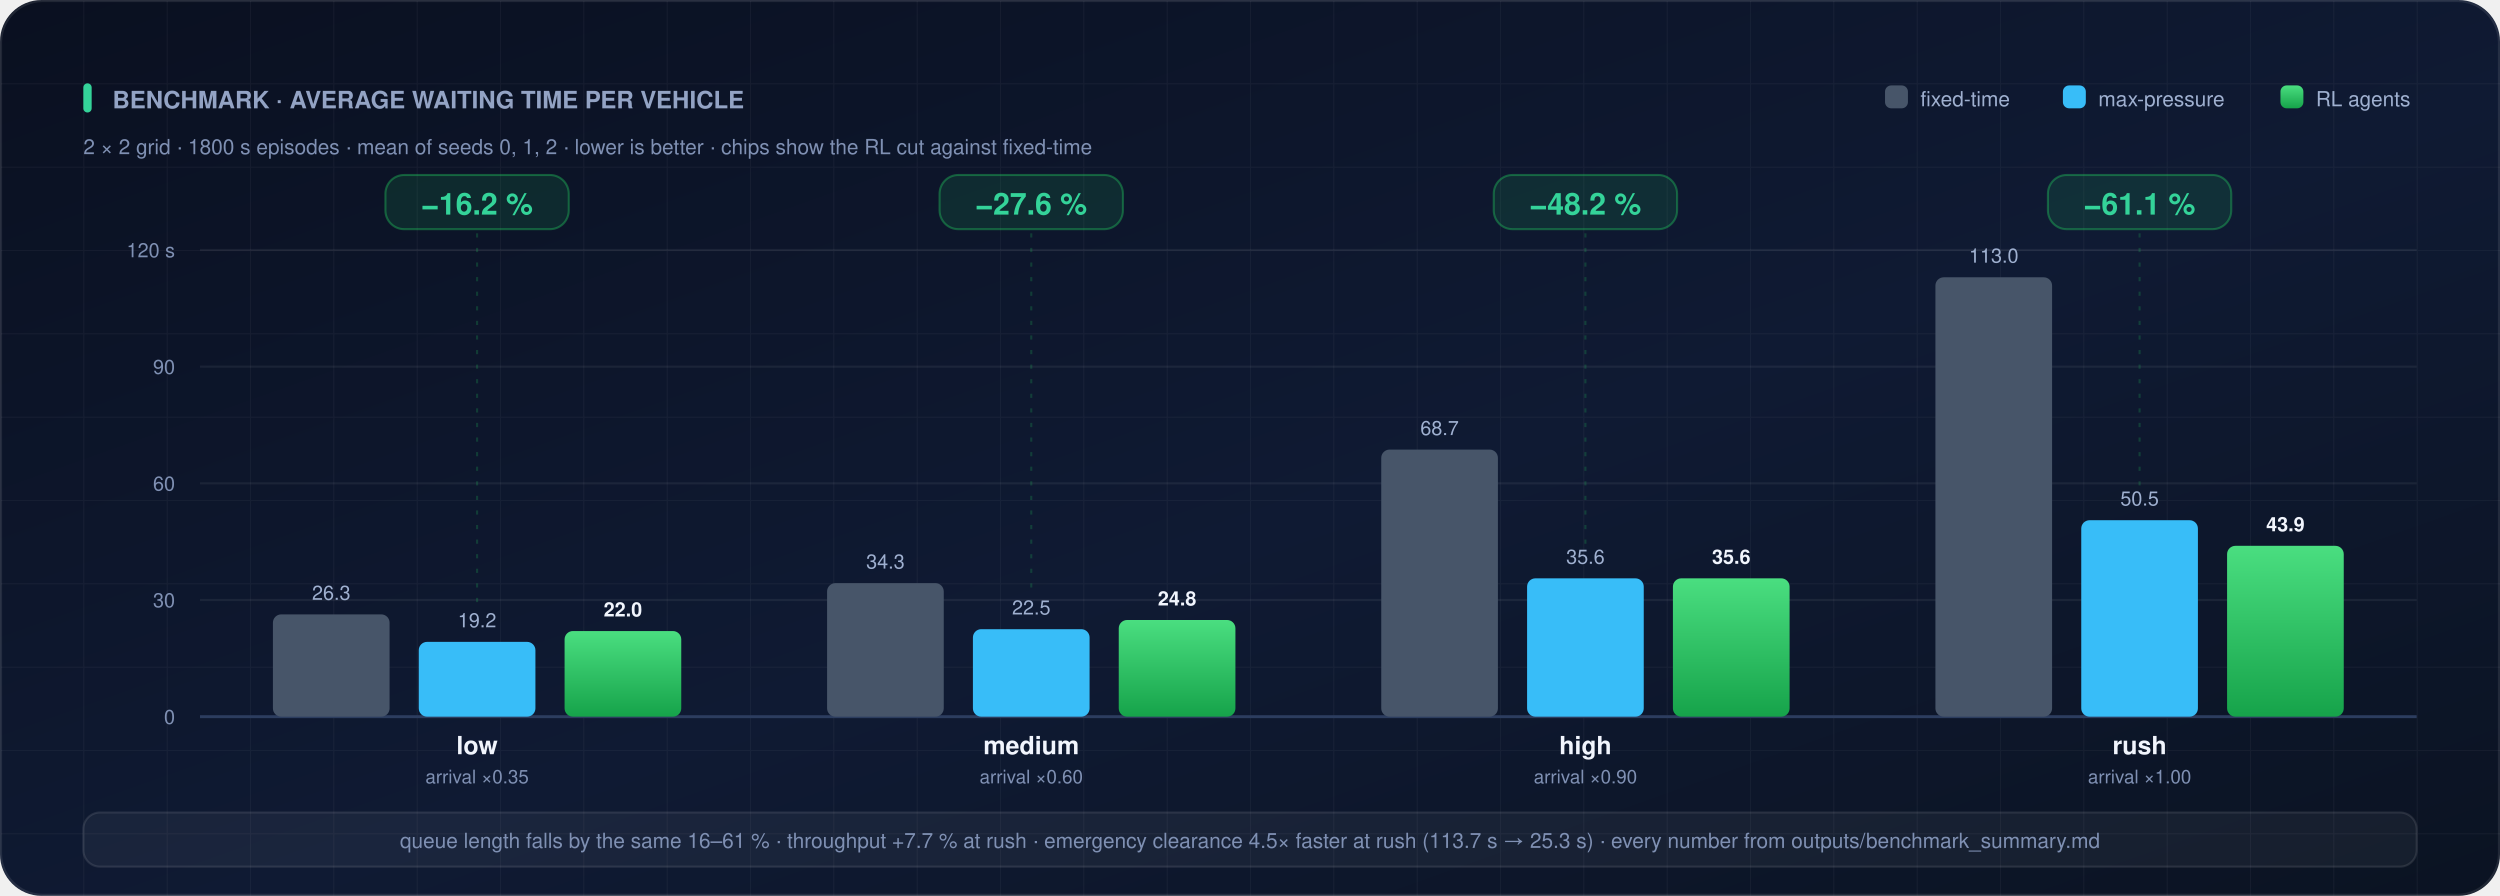
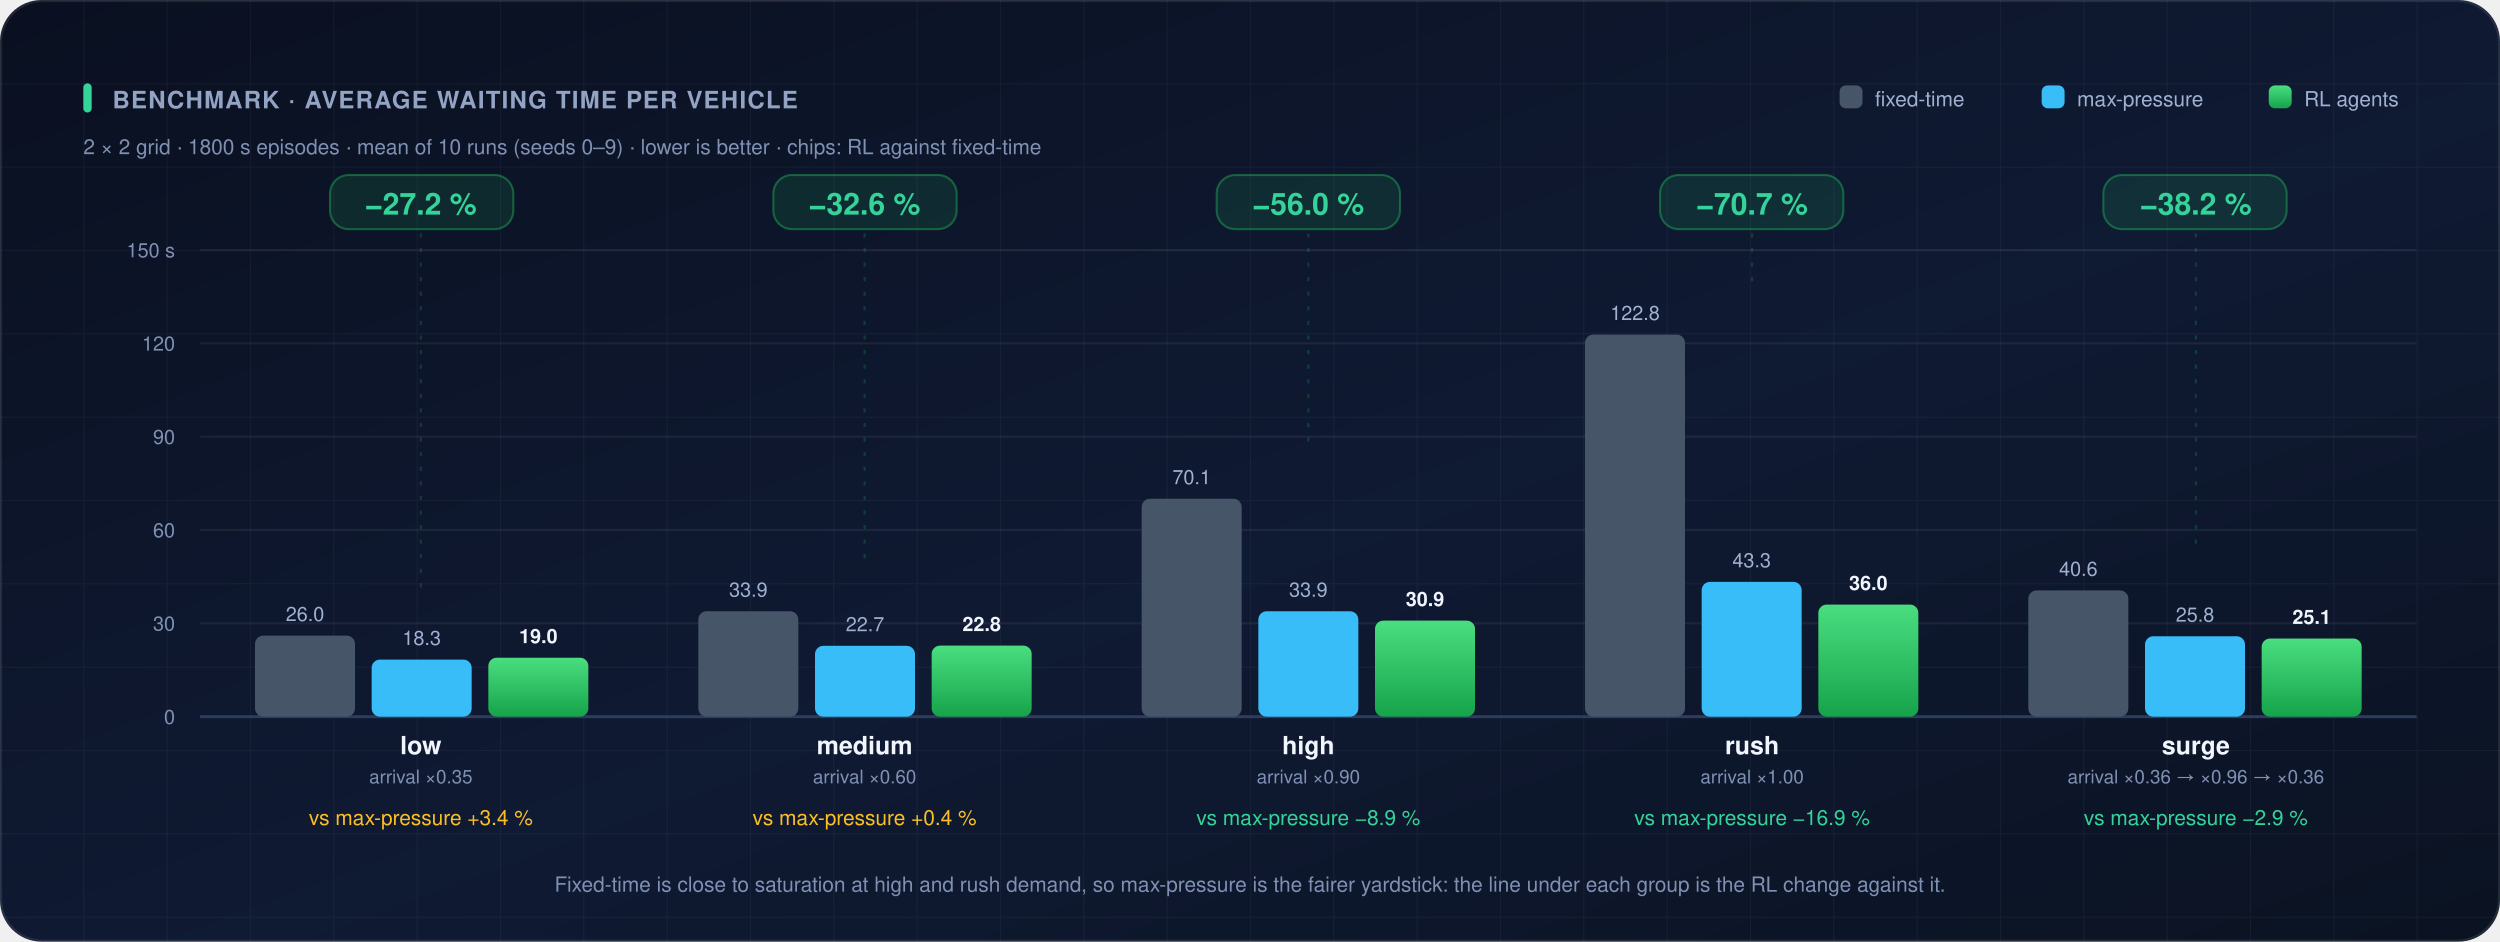
- <svg xmlns="http://www.w3.org/2000/svg" viewBox="0 0 1200 430" width="1200" height="430" role="img" aria-label="Average waiting time per vehicle on a 2x2 grid, 1800-second episodes, mean of three seeds. Fixed-time, max-pressure and the RL agents across four demand levels. The agents cut waiting time by 16 percent at light demand and 61 percent at rush hour, where fixed-time reaches 113.0 seconds and the agents 43.9.">
+ <svg xmlns="http://www.w3.org/2000/svg" viewBox="0 0 1200 452" width="1200" height="452" role="img" aria-label="Average waiting time per vehicle on a 2x2 grid, 1800-second episodes, mean of 10 seeds. Fixed-time, max-pressure and the RL agents across 5 demand levels. Against fixed-time the agents cut waiting time by 27 percent at low demand and 71 percent at rush, where fixed-time reaches 122.8 seconds and the agents 36.0. Against max-pressure the change is plus 3.4 % at low, plus 0.4 % at medium, minus 8.9 % at high, minus 16.9 % at rush, minus 2.9 % at surge.">
  <defs>
    <linearGradient id="abg" x1="0" y1="0" x2="1" y2="1">
      <stop offset="0" stop-color="#0a1020" />
      <stop offset="0.55" stop-color="#0f1a33" />
      <stop offset="1" stop-color="#0b1322" />
    </linearGradient>
    <pattern id="grid" width="40" height="40" patternUnits="userSpaceOnUse">
      <path d="M40 0H0V40" fill="none" stroke="#ffffff" stroke-opacity="0.04" />
    </pattern>
    <linearGradient id="rlbar" x1="0" y1="0" x2="0" y2="1">
      <stop offset="0" stop-color="#4ade80" />
      <stop offset="1" stop-color="#16a34a" />
    </linearGradient>
  </defs>
-   <rect width="1200" height="430" rx="20" fill="url(#abg)" />
-   <rect width="1200" height="430" rx="20" fill="url(#grid)" />
-   <rect x="0.5" y="0.5" width="1199" height="429" rx="20" fill="none" stroke="#ffffff" stroke-opacity="0.09" />
+   <rect width="1200" height="452" rx="20" fill="url(#abg)" />
+   <rect width="1200" height="452" rx="20" fill="url(#grid)" />
+   <rect x="0.5" y="0.5" width="1199" height="451" rx="20" fill="none" stroke="#ffffff" stroke-opacity="0.09" />
  <g font-family="Segoe UI, Helvetica Neue, Helvetica, Arial, sans-serif">
    <rect x="40" y="40" width="4" height="14" rx="2" fill="#34d399" />
-     <text x="54" y="52" font-size="11.5" font-weight="700" fill="#93a3c4" textLength="325" lengthAdjust="spacing">BENCHMARK · AVERAGE WAITING TIME PER VEHICLE</text>
-     <rect x="904.809" y="41" width="11" height="11" rx="3" fill="#475569" />
-     <text x="921.809" y="51" font-size="10" fill="#9fb0d0" textLength="46" lengthAdjust="spacing">fixed-time</text>
-     <rect x="990.195" y="41" width="11" height="11" rx="3" fill="#38bdf8" />
-     <text x="1007.2" y="51" font-size="10" fill="#9fb0d0" textLength="65" lengthAdjust="spacing">max-pressure</text>
-     <rect x="1094.62" y="41" width="11" height="11" rx="3" fill="url(#rlbar)" />
-     <text x="1111.62" y="51" font-size="10" fill="#9fb0d0" textLength="48" lengthAdjust="spacing">RL agents</text>
-     <text x="40" y="74" font-size="10" fill="#7f90b3" textLength="522" lengthAdjust="spacing">2 × 2 grid · 1800 s episodes · mean of seeds 0, 1, 2 · lower is better · chips show the RL cut against fixed-time</text>
-     <path d="M96 288H1160" stroke="#ffffff" stroke-opacity="0.06" stroke-width="1" />
-     <path d="M96 232H1160" stroke="#ffffff" stroke-opacity="0.06" stroke-width="1" />
-     <path d="M96 176H1160" stroke="#ffffff" stroke-opacity="0.06" stroke-width="1" />
-     <path d="M96 120H1160" stroke="#ffffff" stroke-opacity="0.06" stroke-width="1" />
+     <text x="54" y="52" font-size="11.5" font-weight="700" fill="#93a3c4" letter-spacing="0.6">BENCHMARK · AVERAGE WAITING TIME PER VEHICLE</text>
+     <text x="1106" y="51" font-size="10" fill="#9fb0d0">RL agents</text>
+     <rect x="1089" y="41" width="11" height="11" rx="3" fill="url(#rlbar)" />
+     <text x="997" y="51" font-size="10" fill="#9fb0d0">max-pressure</text>
+     <rect x="980" y="41" width="11" height="11" rx="3" fill="#38bdf8" />
+     <text x="900" y="51" font-size="10" fill="#9fb0d0">fixed-time</text>
+     <rect x="883" y="41" width="11" height="11" rx="3" fill="#475569" />
+     <text x="40" y="74" font-size="10" fill="#7f90b3">2 × 2 grid · 1800 s episodes · mean of 10 runs (seeds 0–9) · lower is better · chips: RL against fixed-time</text>
+     <text x="84" y="347.5" font-size="9.5" fill="#7f90b3" text-anchor="end">0</text>
+     <path d="M96 299.2H1160" stroke="#ffffff" stroke-opacity="0.06" stroke-width="1" />
+     <text x="84" y="302.7" font-size="9.5" fill="#7f90b3" text-anchor="end">30</text>
+     <path d="M96 254.4H1160" stroke="#ffffff" stroke-opacity="0.06" stroke-width="1" />
+     <text x="84" y="257.9" font-size="9.5" fill="#7f90b3" text-anchor="end">60</text>
+     <path d="M96 209.6H1160" stroke="#ffffff" stroke-opacity="0.06" stroke-width="1" />
+     <text x="84" y="213.1" font-size="9.5" fill="#7f90b3" text-anchor="end">90</text>
+     <path d="M96 164.8H1160" stroke="#ffffff" stroke-opacity="0.06" stroke-width="1" />
+     <text x="84" y="168.3" font-size="9.5" fill="#7f90b3" text-anchor="end">120</text>
+     <path d="M96 120.0H1160" stroke="#ffffff" stroke-opacity="0.06" stroke-width="1" />
+     <text x="84" y="123.5" font-size="9.5" fill="#7f90b3" text-anchor="end">150 s</text>
    <path d="M96 344H1160" stroke="#2c3d5f" stroke-width="1.4" />
-     <text x="84" y="347.5" font-size="9.5" fill="#7f90b3" text-anchor="end" textLength="6" lengthAdjust="spacing">0</text>
-     <text x="84" y="291.5" font-size="9.5" fill="#7f90b3" text-anchor="end" textLength="11" lengthAdjust="spacing">30</text>
-     <text x="84" y="235.5" font-size="9.5" fill="#7f90b3" text-anchor="end" textLength="11" lengthAdjust="spacing">60</text>
-     <text x="84" y="179.5" font-size="9.5" fill="#7f90b3" text-anchor="end" textLength="11" lengthAdjust="spacing">90</text>
-     <text x="84" y="123.5" font-size="9.5" fill="#7f90b3" text-anchor="end" textLength="25" lengthAdjust="spacing">120 s</text>
-     <path d="M229 112V291" stroke="#22c55e" stroke-opacity="0.22" stroke-width="1" stroke-dasharray="2 5" />
-     <rect x="185.0" y="84" width="88" height="26" rx="9" fill="#22c55e" fill-opacity="0.13" stroke="#22c55e" stroke-opacity="0.4" />
-     <text x="229" y="103" font-size="14.5" font-weight="700" fill="#34d399" text-anchor="middle" textLength="57" lengthAdjust="spacing">−16.2 %</text>
-     <path d="M495 112V285" stroke="#22c55e" stroke-opacity="0.22" stroke-width="1" stroke-dasharray="2 5" />
-     <rect x="451.0" y="84" width="88" height="26" rx="9" fill="#22c55e" fill-opacity="0.13" stroke="#22c55e" stroke-opacity="0.4" />
-     <text x="495" y="103" font-size="14.5" font-weight="700" fill="#34d399" text-anchor="middle" textLength="57" lengthAdjust="spacing">−27.6 %</text>
-     <path d="M761 112V261" stroke="#22c55e" stroke-opacity="0.22" stroke-width="1" stroke-dasharray="2 5" />
-     <rect x="717.0" y="84" width="88" height="26" rx="9" fill="#22c55e" fill-opacity="0.13" stroke="#22c55e" stroke-opacity="0.4" />
-     <text x="761" y="103" font-size="14.5" font-weight="700" fill="#34d399" text-anchor="middle" textLength="57" lengthAdjust="spacing">−48.2 %</text>
-     <path d="M1027 112V233" stroke="#22c55e" stroke-opacity="0.22" stroke-width="1" stroke-dasharray="2 5" />
-     <rect x="983.0" y="84" width="88" height="26" rx="9" fill="#22c55e" fill-opacity="0.13" stroke="#22c55e" stroke-opacity="0.4" />
-     <text x="1027" y="103" font-size="14.5" font-weight="700" fill="#34d399" text-anchor="middle" textLength="57" lengthAdjust="spacing">−61.1 %</text>
-     <rect x="131" y="294.9" width="56" height="49.1" rx="4" fill="#475569" />
-     <text x="159" y="287.919" font-size="9.5" fill="#9fb0d0" text-anchor="middle" textLength="20" lengthAdjust="spacing">26.3</text>
-     <rect x="201" y="308.1" width="56" height="35.9" rx="4" fill="#38bdf8" />
-     <text x="229" y="301.115" font-size="9.5" fill="#9fb0d0" text-anchor="middle" textLength="20" lengthAdjust="spacing">19.2</text>
-     <rect x="271" y="302.9" width="56" height="41.1" rx="4" fill="url(#rlbar)" />
-     <text x="299" y="295.893" font-size="9.5" font-weight="700" fill="#f1f5fd" text-anchor="middle" textLength="20" lengthAdjust="spacing">22.0</text>
-     <text x="229" y="362" font-size="12" font-weight="700" fill="#f1f5fd" text-anchor="middle" textLength="21" lengthAdjust="spacing">low</text>
-     <text x="229" y="376" font-size="9" fill="#7f90b3" text-anchor="middle" textLength="53" lengthAdjust="spacing">arrival ×0.35</text>
-     <rect x="397" y="279.9" width="56" height="64.1" rx="4" fill="#475569" />
-     <text x="425" y="272.918" font-size="9.5" fill="#9fb0d0" text-anchor="middle" textLength="20" lengthAdjust="spacing">34.3</text>
-     <rect x="467" y="302.0" width="56" height="42.0" rx="4" fill="#38bdf8" />
-     <text x="495" y="294.967" font-size="9.5" fill="#9fb0d0" text-anchor="middle" textLength="20" lengthAdjust="spacing">22.5</text>
-     <rect x="537" y="297.6" width="56" height="46.4" rx="4" fill="url(#rlbar)" />
-     <text x="565" y="290.621" font-size="9.5" font-weight="700" fill="#f1f5fd" text-anchor="middle" textLength="20" lengthAdjust="spacing">24.8</text>
-     <text x="495" y="362" font-size="12" font-weight="700" fill="#f1f5fd" text-anchor="middle" textLength="49" lengthAdjust="spacing">medium</text>
-     <text x="495" y="376" font-size="9" fill="#7f90b3" text-anchor="middle" textLength="53" lengthAdjust="spacing">arrival ×0.60</text>
-     <rect x="663" y="215.8" width="56" height="128.2" rx="4" fill="#475569" />
-     <text x="691" y="208.842" font-size="9.5" fill="#9fb0d0" text-anchor="middle" textLength="20" lengthAdjust="spacing">68.7</text>
-     <rect x="733" y="277.6" width="56" height="66.4" rx="4" fill="#38bdf8" />
-     <text x="761" y="270.612" font-size="9.5" fill="#9fb0d0" text-anchor="middle" textLength="20" lengthAdjust="spacing">35.6</text>
-     <rect x="803" y="277.6" width="56" height="66.4" rx="4" fill="url(#rlbar)" />
-     <text x="831" y="270.612" font-size="9.5" font-weight="700" fill="#f1f5fd" text-anchor="middle" textLength="20" lengthAdjust="spacing">35.6</text>
-     <text x="761" y="362" font-size="12" font-weight="700" fill="#f1f5fd" text-anchor="middle" textLength="27" lengthAdjust="spacing">high</text>
-     <text x="761" y="376" font-size="9" fill="#7f90b3" text-anchor="middle" textLength="53" lengthAdjust="spacing">arrival ×0.90</text>
-     <rect x="929" y="133.1" width="56" height="210.9" rx="4" fill="#475569" />
-     <text x="957" y="126.069" font-size="9.5" fill="#9fb0d0" text-anchor="middle" textLength="25" lengthAdjust="spacing">113.0</text>
-     <rect x="999" y="249.7" width="56" height="94.3" rx="4" fill="#38bdf8" />
-     <text x="1027" y="242.655" font-size="9.5" fill="#9fb0d0" text-anchor="middle" textLength="20" lengthAdjust="spacing">50.5</text>
-     <rect x="1069" y="262.0" width="56" height="82.0" rx="4" fill="url(#rlbar)" />
-     <text x="1097" y="255.003" font-size="9.5" font-weight="700" fill="#f1f5fd" text-anchor="middle" textLength="20" lengthAdjust="spacing">43.9</text>
-     <text x="1027" y="362" font-size="12" font-weight="700" fill="#f1f5fd" text-anchor="middle" textLength="28" lengthAdjust="spacing">rush</text>
-     <text x="1027" y="376" font-size="9" fill="#7f90b3" text-anchor="middle" textLength="53" lengthAdjust="spacing">arrival ×1.00</text>
-     <rect x="40" y="390" width="1120" height="26" rx="8" fill="#ffffff" fill-opacity="0.05" stroke="#ffffff" stroke-opacity="0.1" />
-     <text x="600" y="407" font-size="10" fill="#7f90b3" text-anchor="middle" textLength="886" lengthAdjust="spacing">queue length falls by the same 16–61 % · throughput +7.7 % at rush · emergency clearance 4.5× faster at rush (113.7 s → 25.3 s) · every number from outputs/benchmark_summary.md</text>
+     <path d="M202 112V283" stroke="#22c55e" stroke-opacity="0.22" stroke-width="1" stroke-dasharray="2 5" />
+     <rect x="158.4" y="84" width="88" height="26" rx="9" fill="#22c55e" fill-opacity="0.13" stroke="#22c55e" stroke-opacity="0.4" />
+     <text x="202" y="103" font-size="14.5" font-weight="700" fill="#34d399" text-anchor="middle">−27.2 %</text>
+     <rect x="122.4" y="305.1" width="48" height="38.9" rx="4" fill="#475569" />
+     <text x="146.4" y="298.1" font-size="9.5" fill="#9fb0d0" text-anchor="middle">26.0</text>
+     <rect x="178.4" y="316.6" width="48" height="27.4" rx="4" fill="#38bdf8" />
+     <text x="202.4" y="309.6" font-size="9.5" fill="#9fb0d0" text-anchor="middle">18.3</text>
+     <rect x="234.4" y="315.7" width="48" height="28.3" rx="4" fill="url(#rlbar)" />
+     <text x="258.4" y="308.7" font-size="9.5" font-weight="700" fill="#f1f5fd" text-anchor="middle">19.0</text>
+     <text x="202" y="362" font-size="12" font-weight="700" fill="#f1f5fd" text-anchor="middle">low</text>
+     <text x="202" y="376" font-size="9" fill="#7f90b3" text-anchor="middle">arrival ×0.35</text>
+     <text x="202" y="396" font-size="10" fill="#fbbf24" text-anchor="middle">vs max-pressure +3.4 %</text>
+     <path d="M415 112V271" stroke="#22c55e" stroke-opacity="0.22" stroke-width="1" stroke-dasharray="2 5" />
+     <rect x="371.2" y="84" width="88" height="26" rx="9" fill="#22c55e" fill-opacity="0.13" stroke="#22c55e" stroke-opacity="0.4" />
+     <text x="415" y="103" font-size="14.5" font-weight="700" fill="#34d399" text-anchor="middle">−32.6 %</text>
+     <rect x="335.2" y="293.4" width="48" height="50.6" rx="4" fill="#475569" />
+     <text x="359.2" y="286.4" font-size="9.5" fill="#9fb0d0" text-anchor="middle">33.9</text>
+     <rect x="391.2" y="310.0" width="48" height="34.0" rx="4" fill="#38bdf8" />
+     <text x="415.2" y="303.0" font-size="9.5" fill="#9fb0d0" text-anchor="middle">22.7</text>
+     <rect x="447.2" y="309.9" width="48" height="34.1" rx="4" fill="url(#rlbar)" />
+     <text x="471.2" y="302.9" font-size="9.5" font-weight="700" fill="#f1f5fd" text-anchor="middle">22.8</text>
+     <text x="415" y="362" font-size="12" font-weight="700" fill="#f1f5fd" text-anchor="middle">medium</text>
+     <text x="415" y="376" font-size="9" fill="#7f90b3" text-anchor="middle">arrival ×0.60</text>
+     <text x="415" y="396" font-size="10" fill="#fbbf24" text-anchor="middle">vs max-pressure +0.4 %</text>
+     <path d="M628 112V217" stroke="#22c55e" stroke-opacity="0.22" stroke-width="1" stroke-dasharray="2 5" />
+     <rect x="584.0" y="84" width="88" height="26" rx="9" fill="#22c55e" fill-opacity="0.13" stroke="#22c55e" stroke-opacity="0.4" />
+     <text x="628" y="103" font-size="14.5" font-weight="700" fill="#34d399" text-anchor="middle">−56.0 %</text>
+     <rect x="548.0" y="239.4" width="48" height="104.6" rx="4" fill="#475569" />
+     <text x="572.0" y="232.4" font-size="9.5" fill="#9fb0d0" text-anchor="middle">70.1</text>
+     <rect x="604.0" y="293.4" width="48" height="50.6" rx="4" fill="#38bdf8" />
+     <text x="628.0" y="286.4" font-size="9.5" fill="#9fb0d0" text-anchor="middle">33.9</text>
+     <rect x="660.0" y="297.9" width="48" height="46.1" rx="4" fill="url(#rlbar)" />
+     <text x="684.0" y="290.9" font-size="9.5" font-weight="700" fill="#f1f5fd" text-anchor="middle">30.9</text>
+     <text x="628" y="362" font-size="12" font-weight="700" fill="#f1f5fd" text-anchor="middle">high</text>
+     <text x="628" y="376" font-size="9" fill="#7f90b3" text-anchor="middle">arrival ×0.90</text>
+     <text x="628" y="396" font-size="10" fill="#34d399" text-anchor="middle">vs max-pressure −8.9 %</text>
+     <path d="M841 112V139" stroke="#22c55e" stroke-opacity="0.22" stroke-width="1" stroke-dasharray="2 5" />
+     <rect x="796.8" y="84" width="88" height="26" rx="9" fill="#22c55e" fill-opacity="0.13" stroke="#22c55e" stroke-opacity="0.4" />
+     <text x="841" y="103" font-size="14.5" font-weight="700" fill="#34d399" text-anchor="middle">−70.7 %</text>
+     <rect x="760.8" y="160.6" width="48" height="183.4" rx="4" fill="#475569" />
+     <text x="784.8" y="153.6" font-size="9.5" fill="#9fb0d0" text-anchor="middle">122.8</text>
+     <rect x="816.8" y="279.3" width="48" height="64.7" rx="4" fill="#38bdf8" />
+     <text x="840.8" y="272.3" font-size="9.5" fill="#9fb0d0" text-anchor="middle">43.3</text>
+     <rect x="872.8" y="290.2" width="48" height="53.8" rx="4" fill="url(#rlbar)" />
+     <text x="896.8" y="283.2" font-size="9.5" font-weight="700" fill="#f1f5fd" text-anchor="middle">36.0</text>
+     <text x="841" y="362" font-size="12" font-weight="700" fill="#f1f5fd" text-anchor="middle">rush</text>
+     <text x="841" y="376" font-size="9" fill="#7f90b3" text-anchor="middle">arrival ×1.00</text>
+     <text x="841" y="396" font-size="10" fill="#34d399" text-anchor="middle">vs max-pressure −16.9 %</text>
+     <path d="M1054 112V261" stroke="#22c55e" stroke-opacity="0.22" stroke-width="1" stroke-dasharray="2 5" />
+     <rect x="1009.6" y="84" width="88" height="26" rx="9" fill="#22c55e" fill-opacity="0.13" stroke="#22c55e" stroke-opacity="0.4" />
+     <text x="1054" y="103" font-size="14.5" font-weight="700" fill="#34d399" text-anchor="middle">−38.2 %</text>
+     <rect x="973.6" y="283.4" width="48" height="60.6" rx="4" fill="#475569" />
+     <text x="997.6" y="276.4" font-size="9.5" fill="#9fb0d0" text-anchor="middle">40.6</text>
+     <rect x="1029.6" y="305.4" width="48" height="38.6" rx="4" fill="#38bdf8" />
+     <text x="1053.6" y="298.4" font-size="9.5" fill="#9fb0d0" text-anchor="middle">25.8</text>
+     <rect x="1085.6" y="306.5" width="48" height="37.5" rx="4" fill="url(#rlbar)" />
+     <text x="1109.6" y="299.5" font-size="9.5" font-weight="700" fill="#f1f5fd" text-anchor="middle">25.1</text>
+     <text x="1054" y="362" font-size="12" font-weight="700" fill="#f1f5fd" text-anchor="middle">surge</text>
+     <text x="1054" y="376" font-size="9" fill="#7f90b3" text-anchor="middle">arrival ×0.36 → ×0.96 → ×0.36</text>
+     <text x="1054" y="396" font-size="10" fill="#34d399" text-anchor="middle">vs max-pressure −2.9 %</text>
+     <text x="600" y="428" font-size="10" fill="#7f90b3" text-anchor="middle">Fixed-time is close to saturation at high and rush demand, so max-pressure is the fairer yardstick: the line under each group is the RL change against it.</text>
  </g>
</svg>
